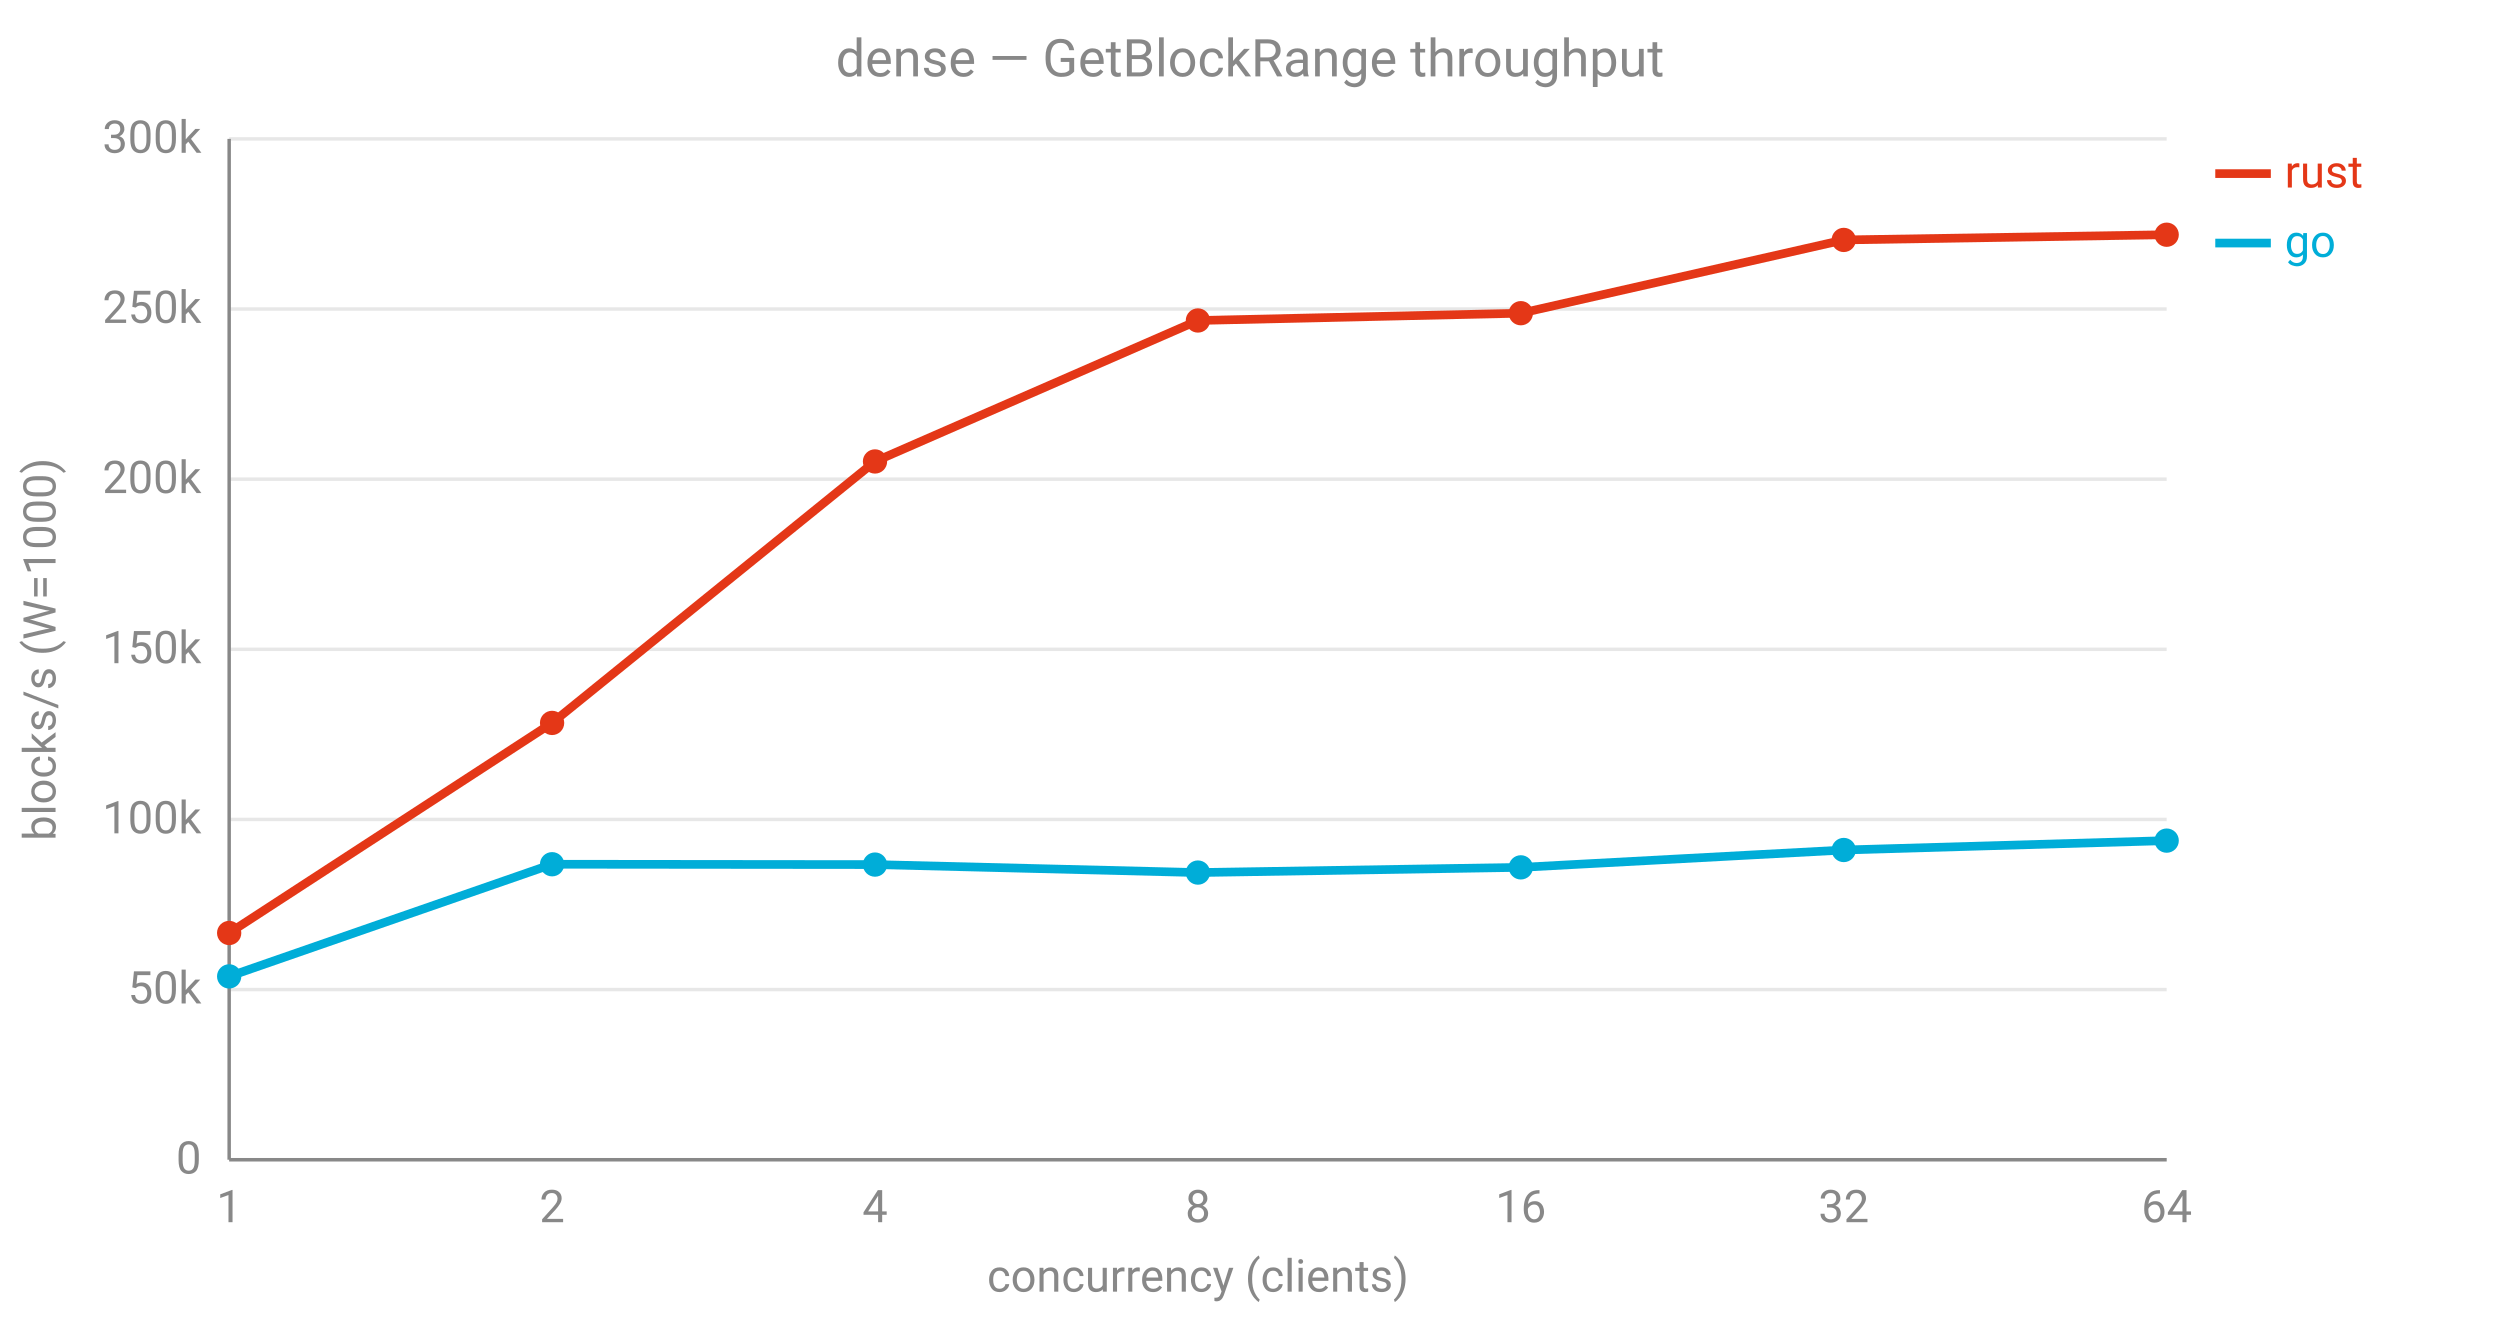
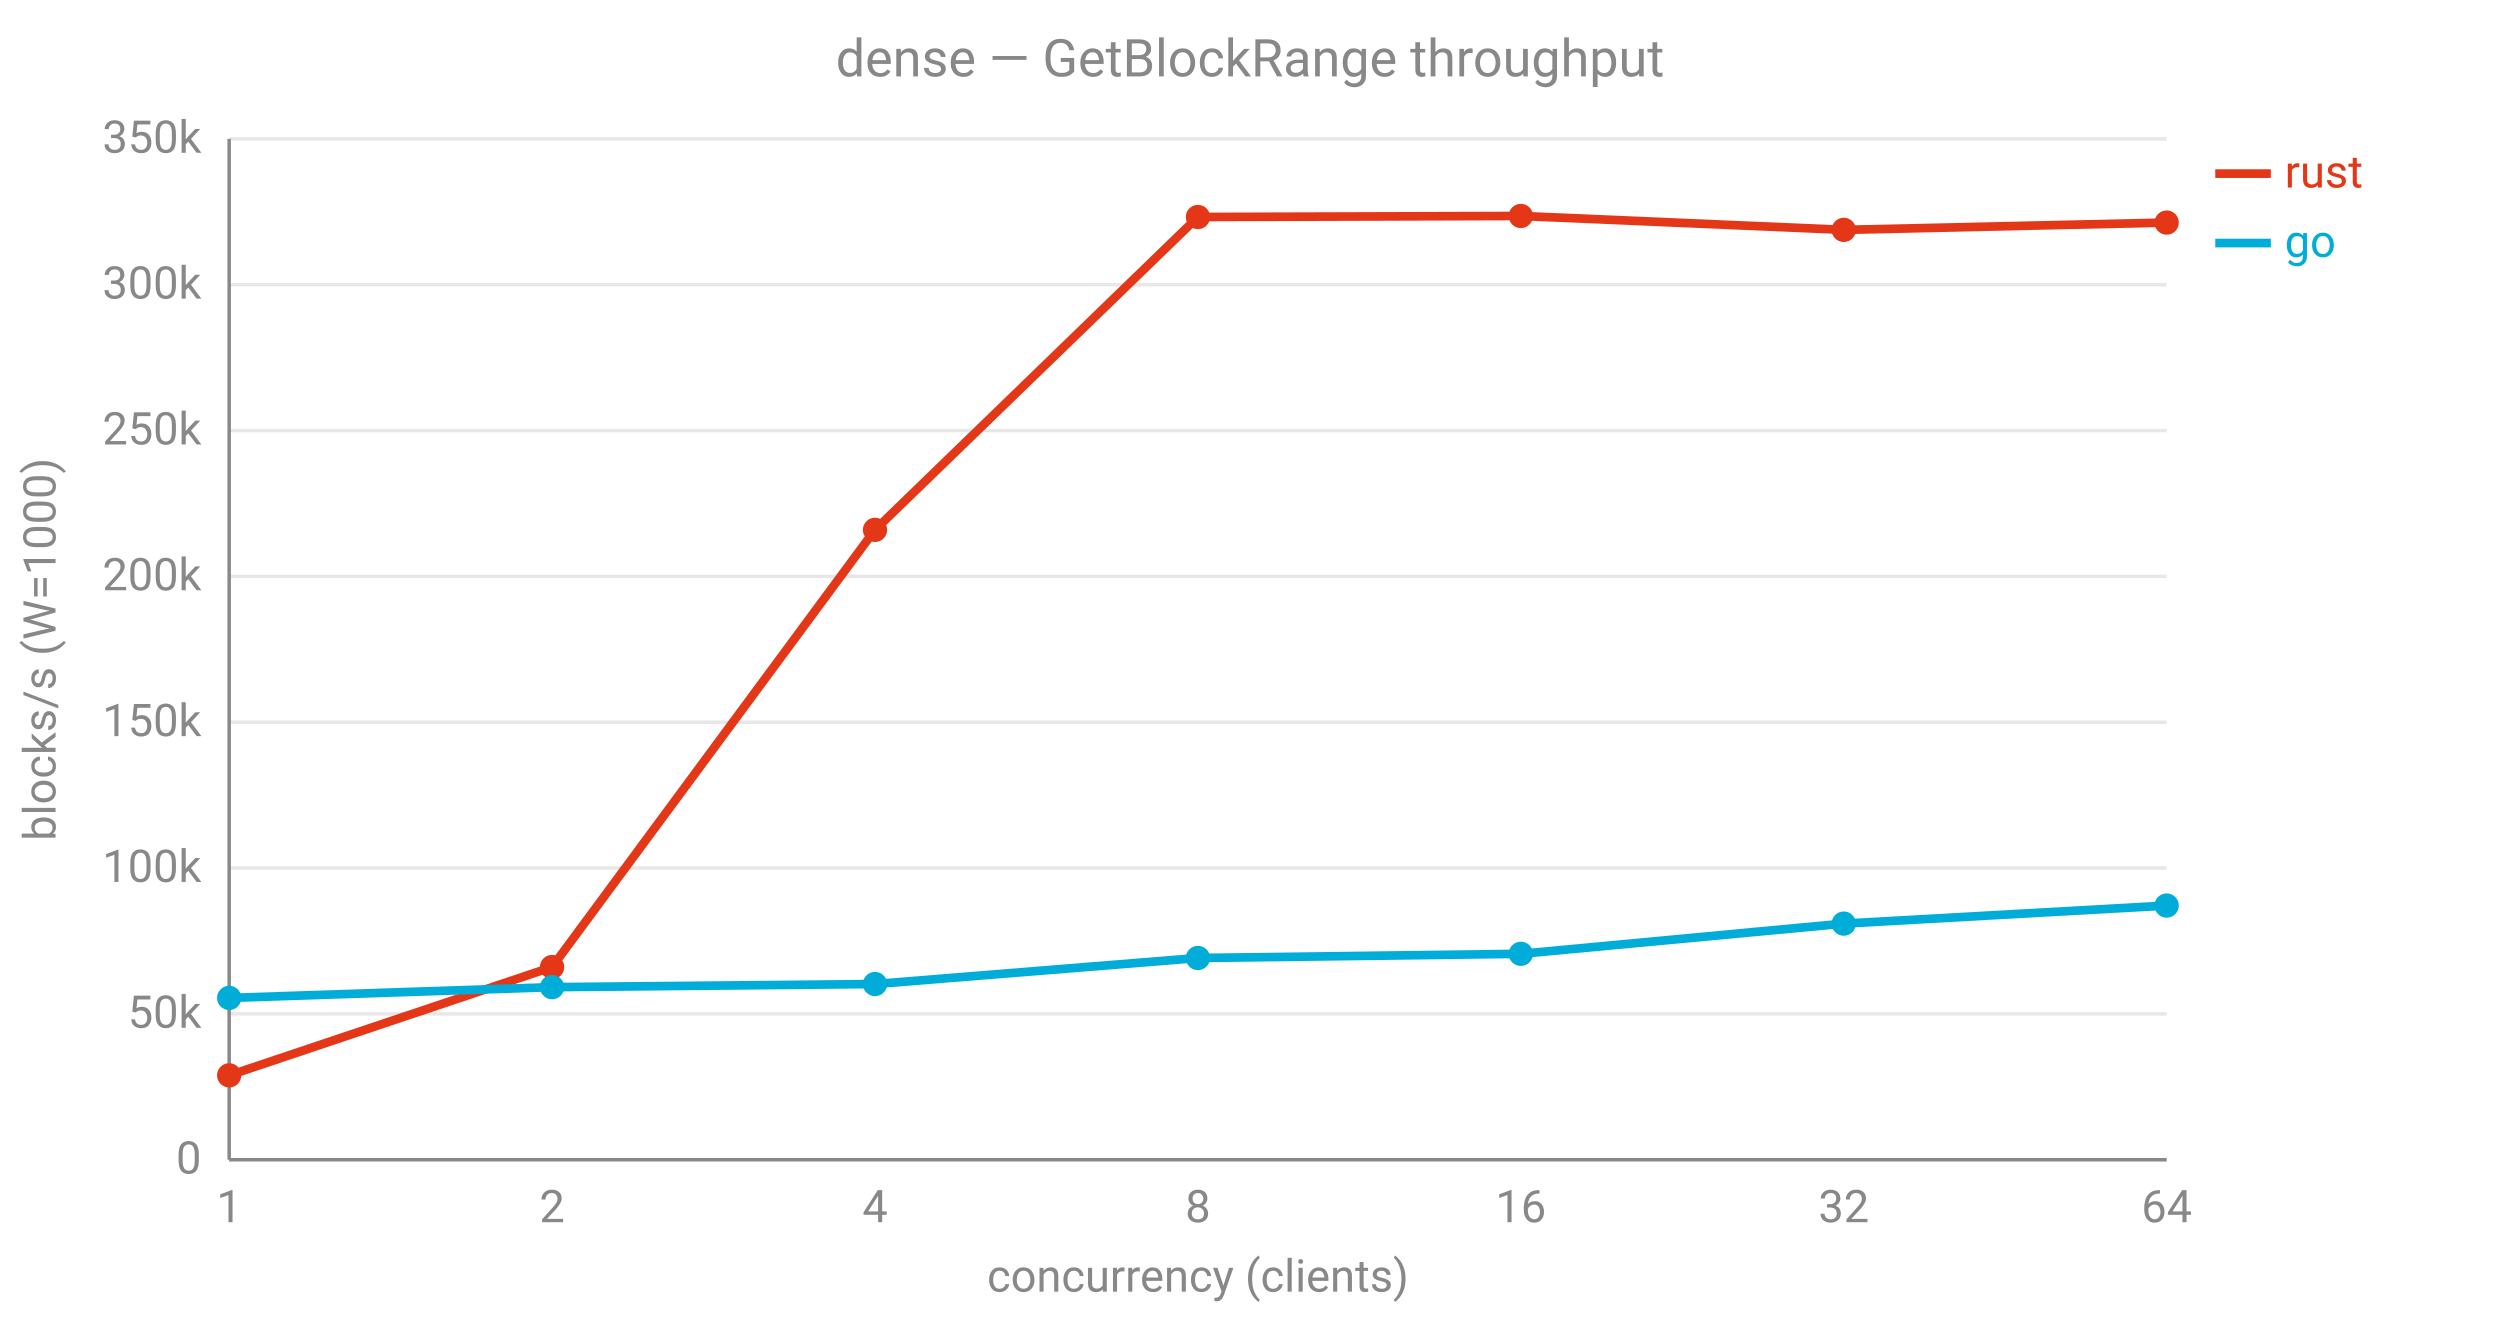
<svg xmlns="http://www.w3.org/2000/svg" viewBox="0 0 720 380" font-family="-apple-system,Segoe UI,Roboto,sans-serif" font-size="13">
  <text x="360" y="22" text-anchor="middle" font-size="15" fill="#888888">dense — GetBlockRange throughput</text>
  <line x1="66" y1="334.0" x2="624" y2="334.0" stroke="#888888" stroke-opacity="0.2" />
  <text x="58" y="338.0" text-anchor="end" fill="#888888">0</text>
-   <line x1="66" y1="285.0" x2="624" y2="285.0" stroke="#888888" stroke-opacity="0.2" />
-   <text x="58" y="289.0" text-anchor="end" fill="#888888">50k</text>
-   <line x1="66" y1="236.0" x2="624" y2="236.0" stroke="#888888" stroke-opacity="0.2" />
-   <text x="58" y="240.0" text-anchor="end" fill="#888888">100k</text>
-   <line x1="66" y1="187.0" x2="624" y2="187.0" stroke="#888888" stroke-opacity="0.2" />
-   <text x="58" y="191.0" text-anchor="end" fill="#888888">150k</text>
-   <line x1="66" y1="138.0" x2="624" y2="138.0" stroke="#888888" stroke-opacity="0.2" />
-   <text x="58" y="142.0" text-anchor="end" fill="#888888">200k</text>
-   <line x1="66" y1="89.0" x2="624" y2="89.0" stroke="#888888" stroke-opacity="0.2" />
-   <text x="58" y="93.0" text-anchor="end" fill="#888888">250k</text>
+   <line x1="66" y1="292.0" x2="624" y2="292.0" stroke="#888888" stroke-opacity="0.2" />
+   <text x="58" y="296.0" text-anchor="end" fill="#888888">50k</text>
+   <line x1="66" y1="250.0" x2="624" y2="250.0" stroke="#888888" stroke-opacity="0.2" />
+   <text x="58" y="254.0" text-anchor="end" fill="#888888">100k</text>
+   <line x1="66" y1="208.0" x2="624" y2="208.0" stroke="#888888" stroke-opacity="0.2" />
+   <text x="58" y="212.0" text-anchor="end" fill="#888888">150k</text>
+   <line x1="66" y1="166.0" x2="624" y2="166.0" stroke="#888888" stroke-opacity="0.2" />
+   <text x="58" y="170.0" text-anchor="end" fill="#888888">200k</text>
+   <line x1="66" y1="124.0" x2="624" y2="124.0" stroke="#888888" stroke-opacity="0.2" />
+   <text x="58" y="128.0" text-anchor="end" fill="#888888">250k</text>
+   <line x1="66" y1="82.0" x2="624" y2="82.0" stroke="#888888" stroke-opacity="0.2" />
+   <text x="58" y="86.0" text-anchor="end" fill="#888888">300k</text>
  <line x1="66" y1="40.0" x2="624" y2="40.0" stroke="#888888" stroke-opacity="0.2" />
-   <text x="58" y="44.0" text-anchor="end" fill="#888888">300k</text>
+   <text x="58" y="44.0" text-anchor="end" fill="#888888">350k</text>
  <text x="66.0" y="352" text-anchor="middle" fill="#888888">1</text>
  <text x="159.0" y="352" text-anchor="middle" fill="#888888">2</text>
  <text x="252.0" y="352" text-anchor="middle" fill="#888888">4</text>
  <text x="345.0" y="352" text-anchor="middle" fill="#888888">8</text>
  <text x="438.0" y="352" text-anchor="middle" fill="#888888">16</text>
  <text x="531.0" y="352" text-anchor="middle" fill="#888888">32</text>
  <text x="624.0" y="352" text-anchor="middle" fill="#888888">64</text>
  <line x1="66" y1="40" x2="66" y2="334" stroke="#888888" />
  <line x1="66" y1="334" x2="624" y2="334" stroke="#888888" />
  <text x="345" y="372" text-anchor="middle" fill="#888888">concurrency (clients)</text>
  <text transform="translate(16,187) rotate(-90)" text-anchor="middle" fill="#888888">blocks/s (W=1000)</text>
-   <polyline points="66.0,268.7 159.0,208.2 252.0,132.9 345.0,92.3 438.0,90.2 531.0,69.1 624.0,67.6" fill="none" stroke="#e43717" stroke-width="2.5" />
-   <circle cx="66.0" cy="268.7" r="3.5" fill="#e43717" />
-   <circle cx="159.0" cy="208.2" r="3.5" fill="#e43717" />
-   <circle cx="252.0" cy="132.9" r="3.5" fill="#e43717" />
-   <circle cx="345.0" cy="92.3" r="3.5" fill="#e43717" />
-   <circle cx="438.0" cy="90.2" r="3.5" fill="#e43717" />
-   <circle cx="531.0" cy="69.1" r="3.5" fill="#e43717" />
-   <circle cx="624.0" cy="67.6" r="3.5" fill="#e43717" />
+   <polyline points="66.0,309.7 159.0,278.5 252.0,152.6 345.0,62.5 438.0,62.2 531.0,66.2 624.0,64.1" fill="none" stroke="#e43717" stroke-width="2.5" />
+   <circle cx="66.0" cy="309.7" r="3.5" fill="#e43717" />
+   <circle cx="159.0" cy="278.5" r="3.5" fill="#e43717" />
+   <circle cx="252.0" cy="152.6" r="3.5" fill="#e43717" />
+   <circle cx="345.0" cy="62.5" r="3.5" fill="#e43717" />
+   <circle cx="438.0" cy="62.2" r="3.5" fill="#e43717" />
+   <circle cx="531.0" cy="66.2" r="3.5" fill="#e43717" />
+   <circle cx="624.0" cy="64.1" r="3.5" fill="#e43717" />
  <line x1="638" y1="50" x2="654" y2="50" stroke="#e43717" stroke-width="2.5" />
  <text x="658" y="54" fill="#e43717">rust</text>
-   <polyline points="66.0,281.2 159.0,248.9 252.0,249.0 345.0,251.3 438.0,249.8 531.0,244.8 624.0,242.1" fill="none" stroke="#00add8" stroke-width="2.5" />
-   <circle cx="66.0" cy="281.2" r="3.5" fill="#00add8" />
-   <circle cx="159.0" cy="248.9" r="3.5" fill="#00add8" />
-   <circle cx="252.0" cy="249.0" r="3.5" fill="#00add8" />
-   <circle cx="345.0" cy="251.3" r="3.5" fill="#00add8" />
-   <circle cx="438.0" cy="249.8" r="3.5" fill="#00add8" />
-   <circle cx="531.0" cy="244.8" r="3.5" fill="#00add8" />
-   <circle cx="624.0" cy="242.1" r="3.5" fill="#00add8" />
+   <polyline points="66.0,287.4 159.0,284.3 252.0,283.4 345.0,275.9 438.0,274.7 531.0,266.0 624.0,260.8" fill="none" stroke="#00add8" stroke-width="2.5" />
+   <circle cx="66.0" cy="287.4" r="3.5" fill="#00add8" />
+   <circle cx="159.0" cy="284.3" r="3.5" fill="#00add8" />
+   <circle cx="252.0" cy="283.4" r="3.5" fill="#00add8" />
+   <circle cx="345.0" cy="275.9" r="3.5" fill="#00add8" />
+   <circle cx="438.0" cy="274.7" r="3.5" fill="#00add8" />
+   <circle cx="531.0" cy="266.0" r="3.5" fill="#00add8" />
+   <circle cx="624.0" cy="260.8" r="3.5" fill="#00add8" />
  <line x1="638" y1="70" x2="654" y2="70" stroke="#00add8" stroke-width="2.5" />
  <text x="658" y="74" fill="#00add8">go</text>
</svg>
